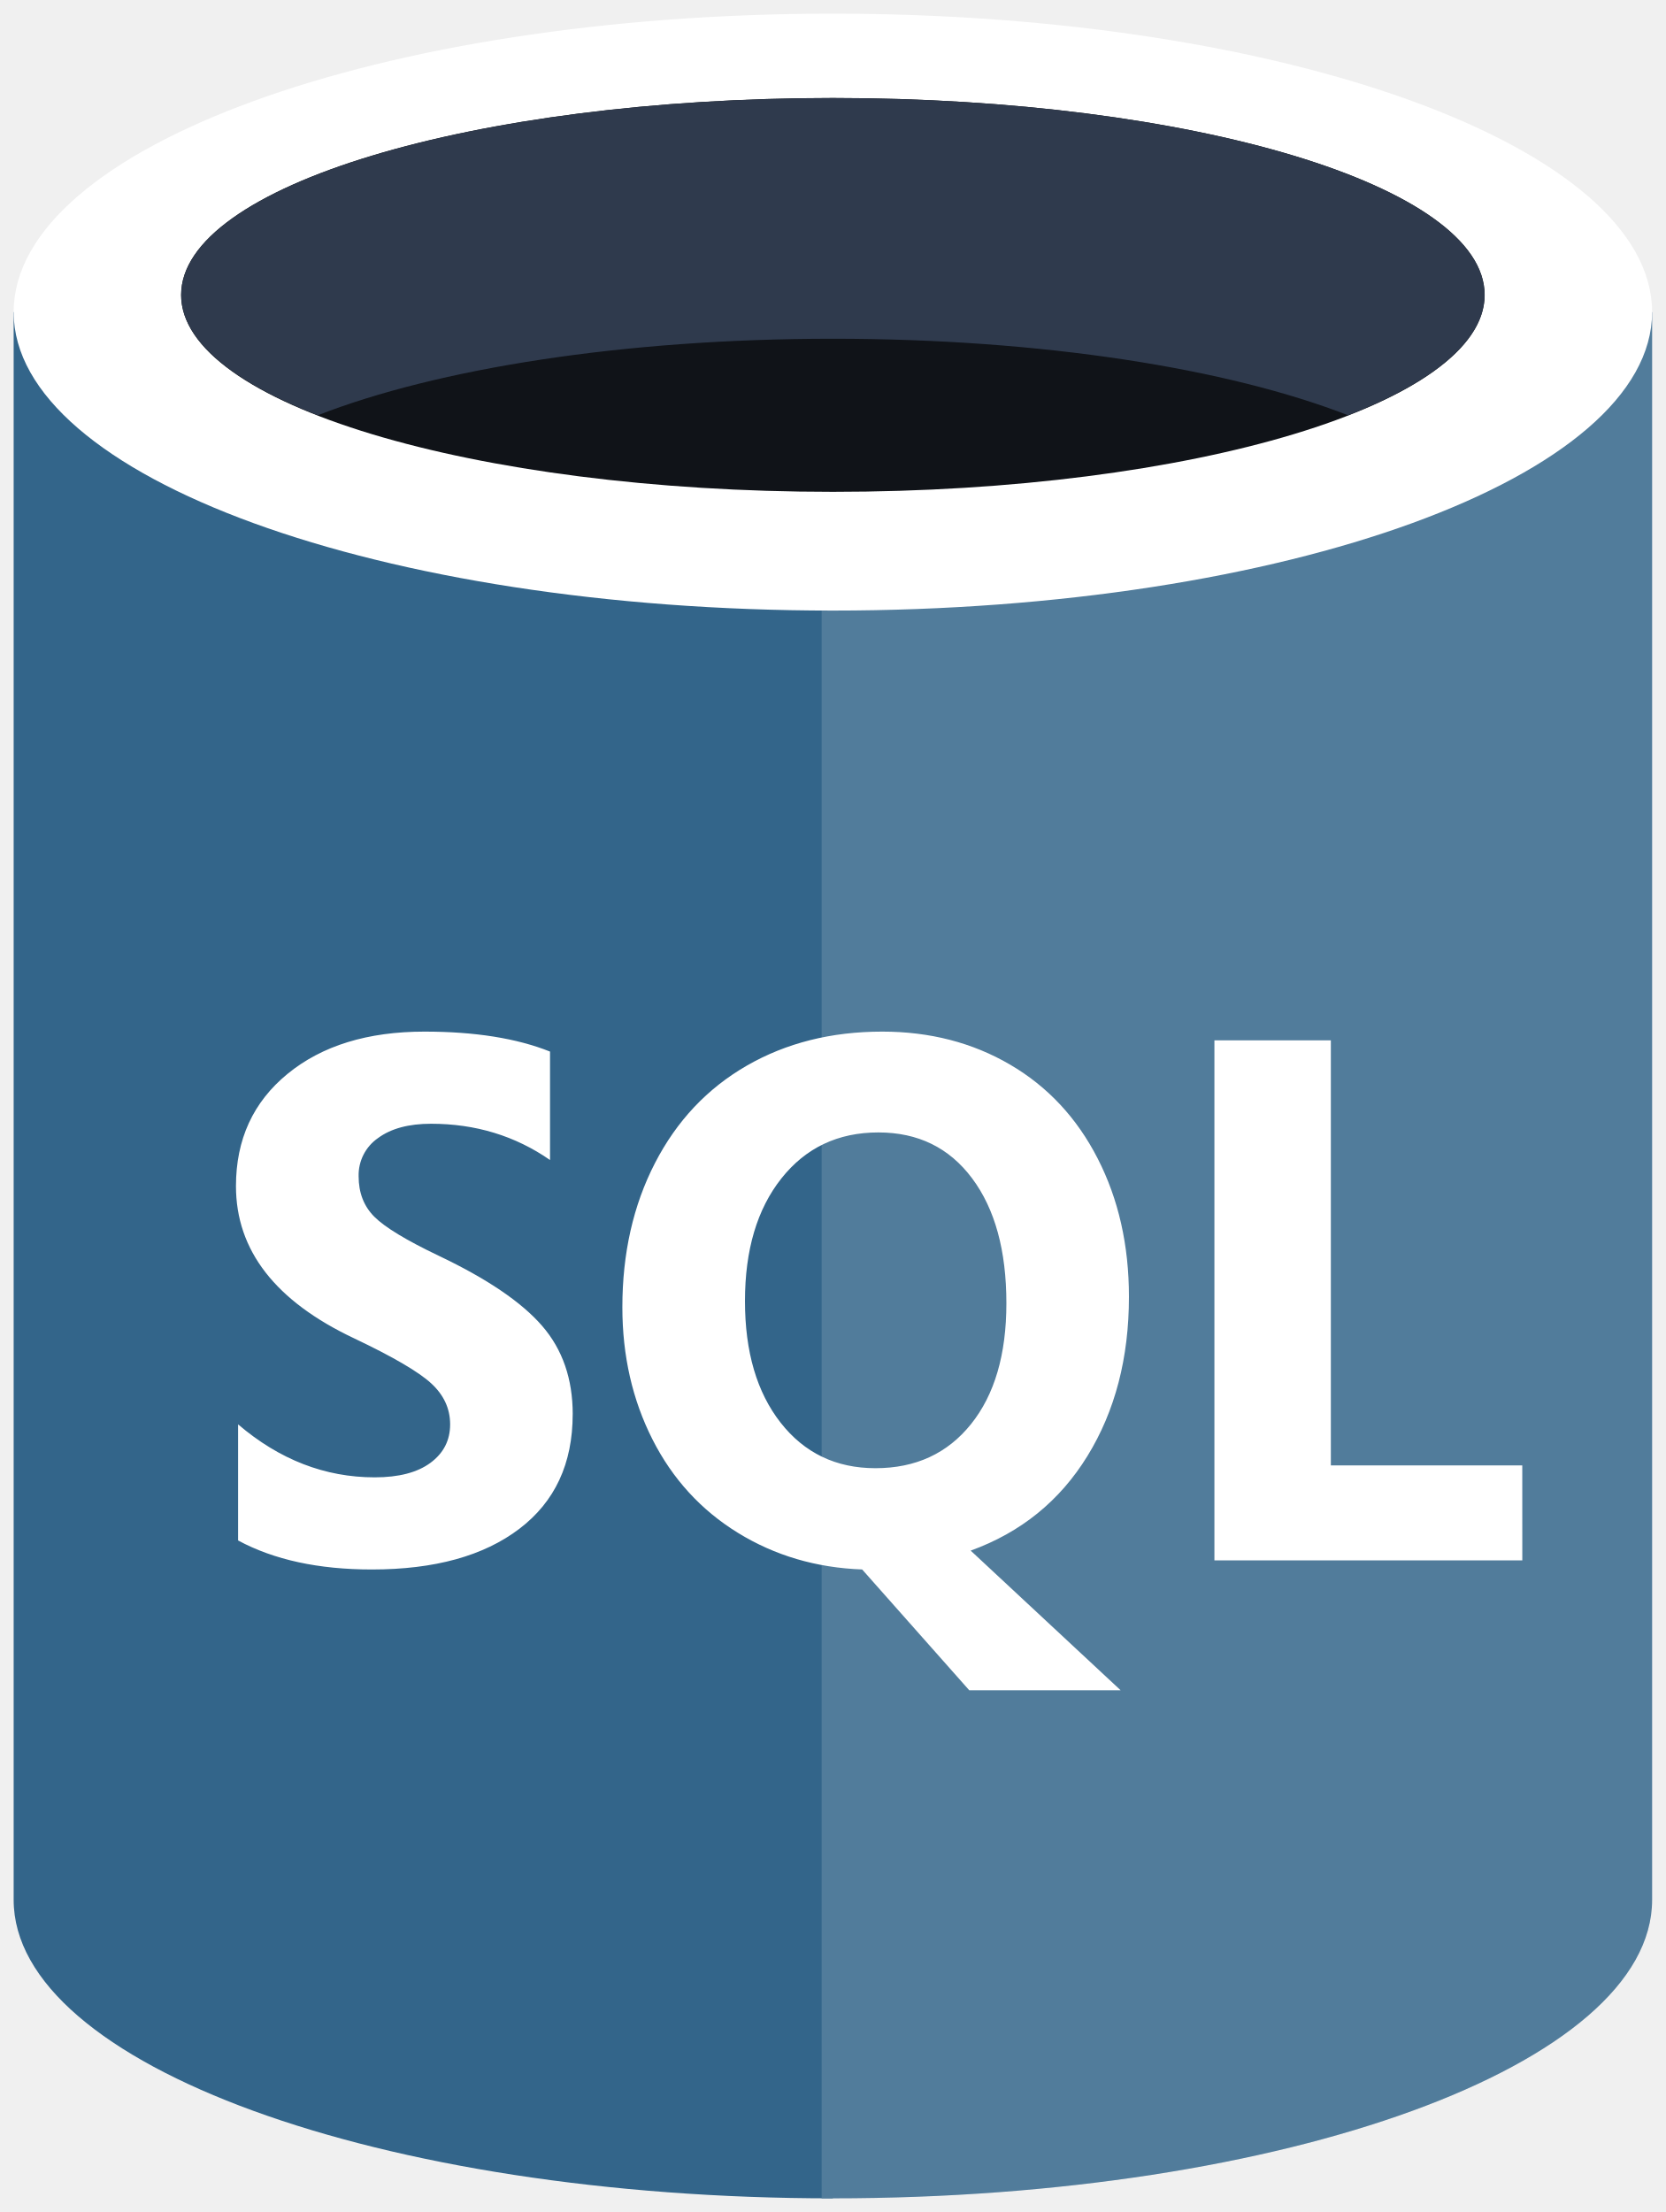
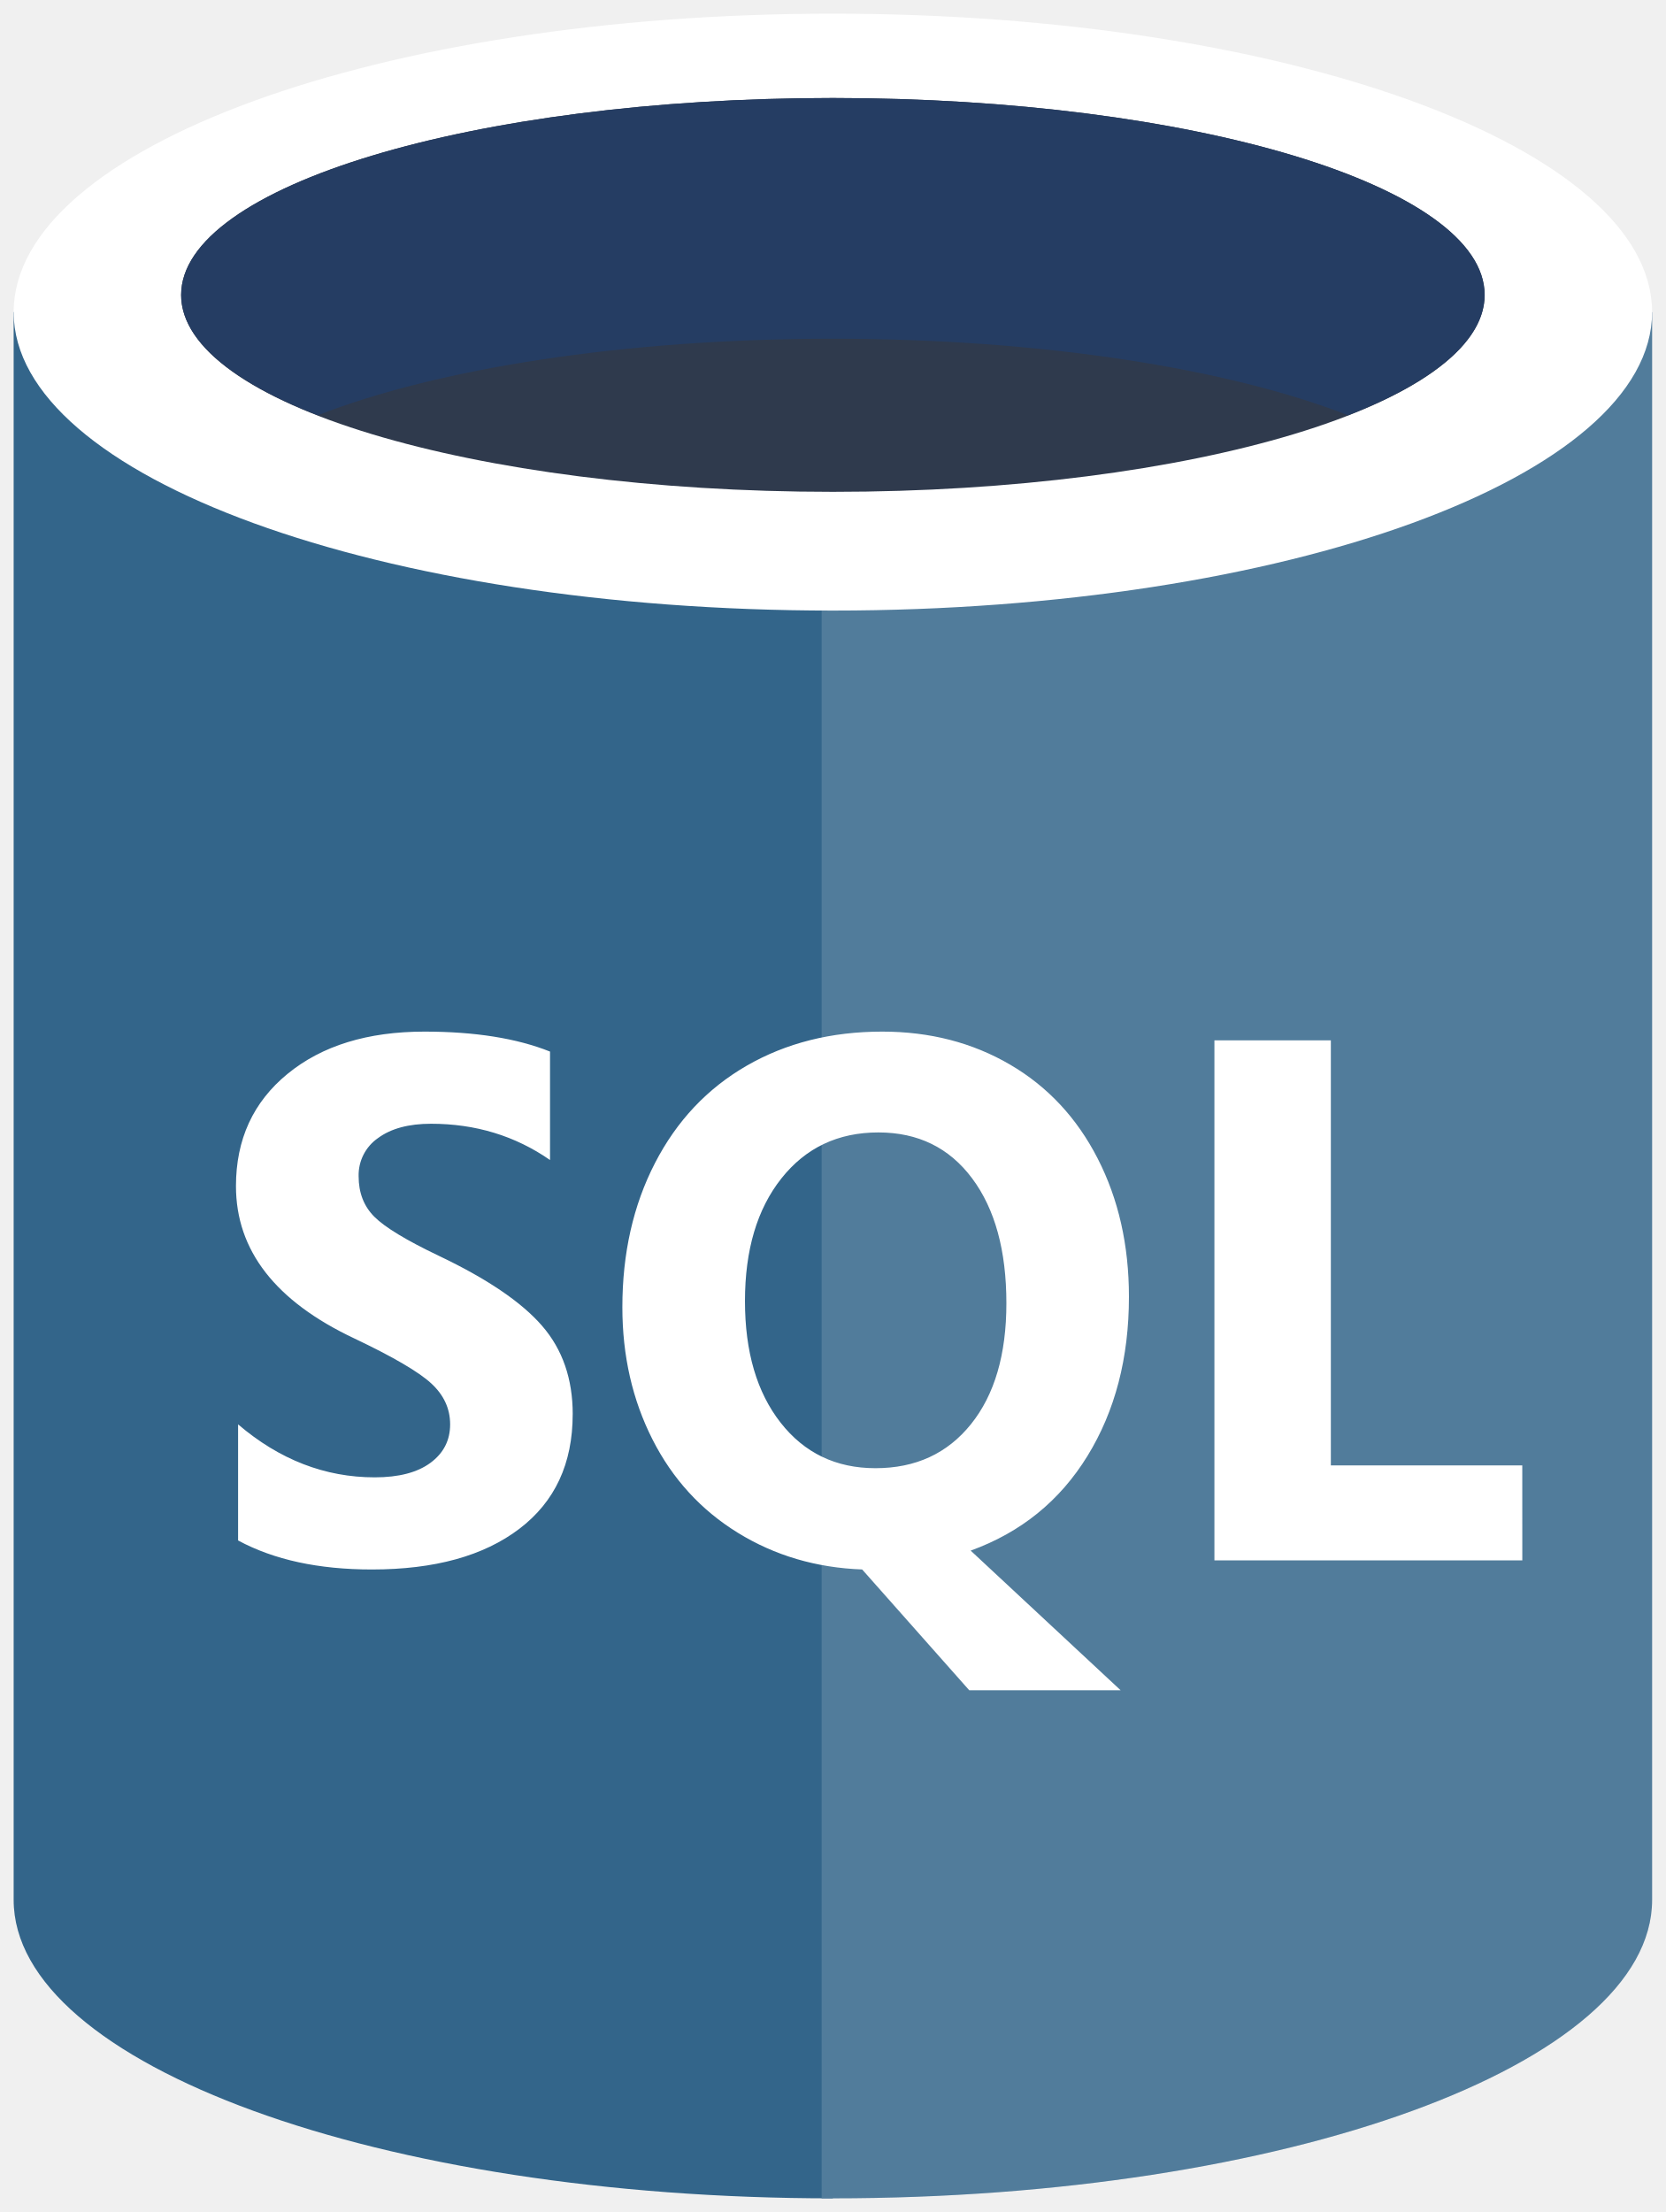
<svg xmlns="http://www.w3.org/2000/svg" xmlns:xlink="http://www.w3.org/1999/xlink" viewBox="0 0 61 81" fill="#fff" fill-rule="evenodd" stroke="#000" stroke-linecap="round" stroke-linejoin="round">
  <use xlink:href="#A" x=".5" y=".5" />
  <symbol id="A" overflow="visible">
    <g fill="#33658A" stroke="none">
      <path d="M0 10.929v58.14C0 75.106 13.432 80 30 80V10.929H0z" />
      <use xlink:href="#C" />
    </g>
    <use xlink:href="#C" opacity=".15" stroke="none" />
    <path d="M60 10.929c0 6.036-13.432 10.929-30 10.929S0 16.965 0 10.929 13.432 0 30 0s30 4.893 30 10.929" stroke="none" />
-     <path d="M53.866 10.299c0 3.985-10.685 7.211-23.866 7.211S6.132 14.284 6.132 10.299 16.819 3.088 30 3.088s23.866 3.228 23.866 7.211" fill="#101318" stroke="none" />
-     <path d="M48.867 14.707c3.124-1.219 5.002-2.745 5.002-4.404C53.868 6.318 43.183 3.09 30 3.09S6.134 6.318 6.134 10.303c0 1.658 1.877 3.185 5.002 4.404 4.363-1.704 11.182-2.803 18.865-2.803s14.5 1.099 18.866 2.803" fill="#2F3A4D" stroke="none" />
+     <path d="M53.866 10.299c0 3.985-10.685 7.211-23.866 7.211S6.132 14.284 6.132 10.299 16.819 3.088 30 3.088s23.866 3.228 23.866 7.211" fill="#2F3A4D" stroke="none" />
+     <path d="M48.867 14.707c3.124-1.219 5.002-2.745 5.002-4.404C53.868 6.318 43.183 3.09 30 3.09S6.134 6.318 6.134 10.303c0 1.658 1.877 3.185 5.002 4.404 4.363-1.704 11.182-2.803 18.865-2.803s14.5 1.099 18.866 2.803" fill="#253D63" stroke="none" />
    <path d="M20.472 51.287c0 1.807-.651 3.206-1.955 4.197s-3.102 1.488-5.399 1.488c-1.954 0-3.587-.354-4.899-1.063v-4.251c1.514 1.293 3.182 1.94 5.004 1.94.88 0 1.561-.177 2.041-.532s.72-.823.72-1.409c0-.575-.231-1.075-.693-1.5s-1.402-.974-2.819-1.647c-2.888-1.362-4.331-3.224-4.331-5.577 0-1.708.629-3.078 1.889-4.11s2.931-1.547 5.016-1.547c1.849 0 3.379.245 4.596.731v3.971c-1.276-.886-2.729-1.328-4.357-1.328-.818 0-1.465.174-1.94.523a1.65 1.65 0 0 0-.712 1.401c0 .602.191 1.096.575 1.481s1.168.861 2.356 1.428c1.77.842 3.03 1.695 3.784 2.563s1.125 1.95 1.125 3.241zm20.37-4.302c0 2.24-.507 4.185-1.519 5.83s-2.438 2.801-4.277 3.466l5.491 5.113h-5.544l-3.921-4.423c-1.681-.061-3.198-.509-4.549-1.341s-2.395-1.972-3.129-3.42-1.103-3.062-1.103-4.841c0-1.974.398-3.734 1.194-5.279s1.916-2.734 3.36-3.566 3.097-1.248 4.965-1.248c1.741 0 3.302.403 4.68 1.209s2.446 1.951 3.208 3.439 1.144 3.175 1.144 5.06zm-4.488.24c0-1.931-.418-3.455-1.255-4.576s-1.98-1.681-3.433-1.681c-1.479 0-2.662.562-3.552 1.685s-1.333 2.621-1.333 4.489c0 1.86.435 3.344 1.306 4.455s2.028 1.666 3.472 1.666c1.471 0 2.636-.538 3.499-1.613s1.296-2.55 1.296-4.426zm18.893 9.414H43.972V37.596h4.264V53.16h7.01z" stroke="none" />
  </symbol>
  <defs>
    <path id="C" d="M29.589 79.999H30c16.568 0 30-4.892 30-10.929v-58.14H29.589v69.07z" />
  </defs>
</svg>
